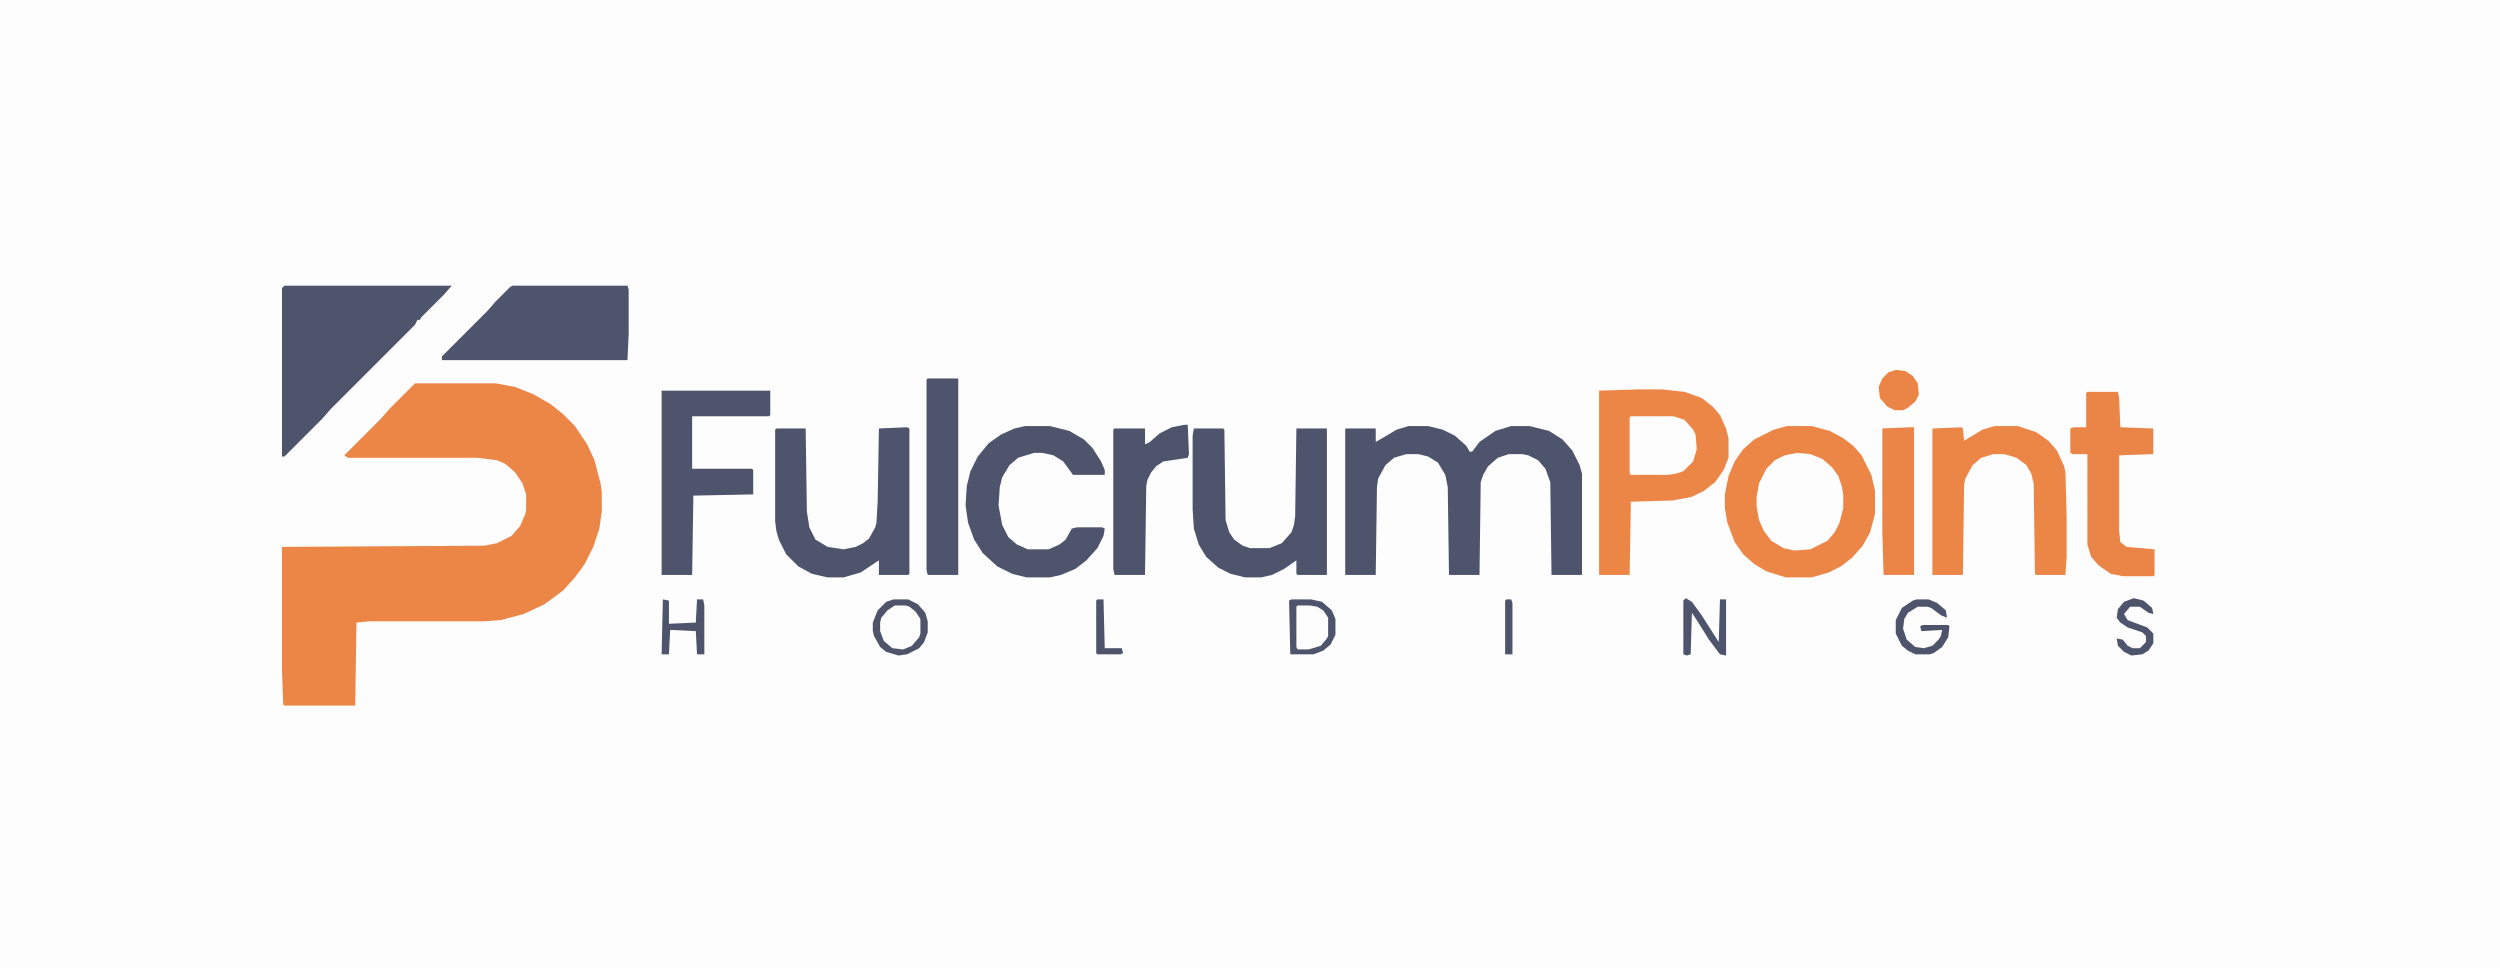
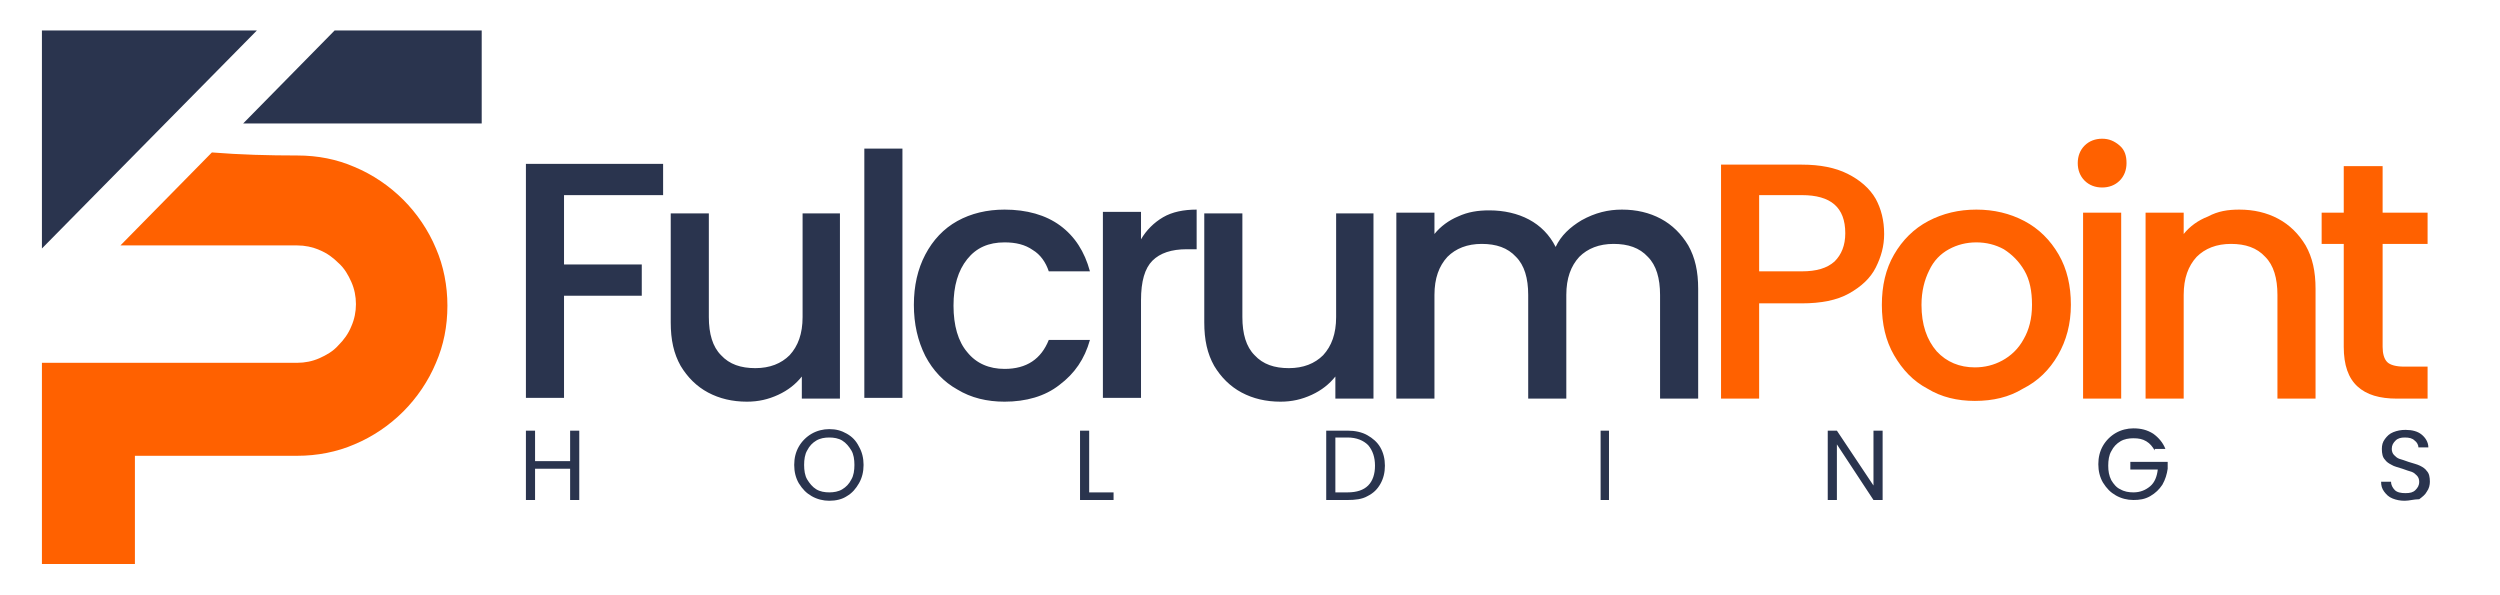
- <svg xmlns="http://www.w3.org/2000/svg" version="1.1" viewBox="0 0 2048 793" width="532" height="206">
-   <path transform="translate(0)" d="m0 0h2048v793h-2048z" fill="#FDFDFD" />
-   <path transform="translate(340,314)" d="m0 0h66l16 3 15 6 14 8 10 8 10 10 10 15 6 13 5 19 1 7v16l-2 14-5 15-7 14-8 11-10 11-15 11-17 8-19 5-14 1h-94l-10 1-1 68h-58l-1-1-1-28v-101l166-1 10-2 12-6 7-8 4-9 1-4v-13l-3-9-6-9-8-7-7-3-16-2h-106l-3-2 30-30 7-8z" fill="#EC8647" />
-   <path transform="translate(1464,349)" d="m0 0h20l15 4 11 6 8 6 7 8 8 16 3 13v19l-4 15-6 11-9 10-9 7-10 5-14 4h-21l-16-5-10-6-9-8-7-10-6-16-2-12v-11l3-15 5-12 7-10 9-8 16-8z" fill="#EC8647" />
-   <path transform="translate(1154,349)" d="m0 0h16l12 3 10 5 9 8 3 5h2l6-8 13-9 13-4h15l16 4 11 7 8 9 6 12 2 7v83h-25l-1-76-4-11-6-7-8-4-5-1h-11l-9 3-8 7-4 7-2 6-1 76h-25l-1-72-2-10-6-10-8-5-8-2h-10l-10 3-7 6-6 11-1 7-1 72h-25v-120h25v11l7-4 10-6z" fill="#4E546B" />
-   <path transform="translate(1342,319)" d="m0 0h20l18 2 14 5 9 7 6 7 5 11 2 8v16l-4 10-7 10-9 7-10 5-16 3-34 1-1 60h-25v-151z" fill="#EC8647" />
-   <path transform="translate(233,234)" d="m0 0h137l-6 7-19 19-1 2h-2l-2 4-69 69-7 8-31 31h-2v-138z" fill="#4D546B" />
-   <path transform="translate(420,234)" d="m0 0h94l1 3v37l-1 21h-152v-3l37-37 7-8 12-12z" fill="#4D546B" />
-   <path transform="translate(1634,349)" d="m0 0h19l15 5 10 7 7 8 6 13 1 5 1 37v32l-1 15h-24l-1-1-1-74-2-8-4-7-8-6-10-3h-9l-10 3-7 6-6 11-1 5-1 74h-25v-120l24-1 1 1 1 10 15-9z" fill="#EC8647" />
-   <path transform="translate(978,351)" d="m0 0h24l1 1 1 74 3 10 4 6 7 5 6 2h16l10-4 8-9 2-6 1-7 1-72h25v120h-24l-1-1v-11l-10 7-10 5-9 2h-13l-12-3-10-5-10-9-6-10-4-13-1-16v-60z" fill="#4D546B" />
-   <path transform="translate(743,350)" d="m0 0 2 1v119l-1 1h-24v-12l-15 10-14 4h-13l-13-3-11-6-10-10-6-12-2-7-1-8v-75l1-1h24l1 68 2 13 5 10 10 6 13 2 10-2 6-3 5-4 5-9 1-4 1-18 1-59z" fill="#4E546B" />
-   <path transform="translate(840,349)" d="m0 0h20l16 4 12 7 7 7 7 11 3 7v4h-26l-8-11-8-5-9-2h-7l-13 4-7 6-6 10-2 8-1 15 3 16 5 10 7 6 9 4h17l9-4 5-4 5-9 4-1h21l2 1-1 6-5 10-9 10-9 7-12 5-9 2h-19l-12-3-12-6-12-11-7-11-5-14-2-14 1-16 3-12 6-12 9-11 10-7 11-5z" fill="#4D546B" />
-   <path transform="translate(542,320)" d="m0 0h89v20l-1 1h-63v43h49l1 1v20l-49 1-1 65h-25z" fill="#4D546B" />
-   <path transform="translate(1710,321)" d="m0 0h25l1 5 1 24 27 1v21l-28 1v62l1 9 5 4 23 2v21l-1 1h-25l-10-2-10-7-6-7-3-10v-74h-12l-2-1v-20l3-1h10v-28z" fill="#EB8547" />
-   <path transform="translate(1472,371)" d="m0 0 11 1 10 4 8 7 5 7 3 9 1 7v10l-3 12-4 8-6 7-14 7-13 1-9-2-10-6-6-8-4-9-2-11v-8l2-11 6-12 7-7 8-4z" fill="#FDFDFD" />
-   <path transform="translate(760,310)" d="m0 0h25v161h-25l-1-4v-156z" fill="#4D546B" />
-   <path transform="translate(970,348)" d="m0 0h3l1 24-1 3-20 3-6 4-4 5-3 6-1 5-1 73h-25l-1-5v-114l1-1h25v13l4-2 8-7 10-5z" fill="#4D546B" />
-   <path transform="translate(1564,350)" d="m0 0h4v121h-25l-1-35v-85z" fill="#EB8547" />
-   <path transform="translate(1336,341)" d="m0 0h35l9 3 7 8 2 4 1 12-3 10-8 8-6 2-7 1h-30l-1-1v-46z" fill="#FDFDFD" />
-   <path transform="translate(733,496)" d="m0 0h9l6 3 5 6 1 2v12l-3 6-7 6-9 1-7-3-5-5-2-7v-7l3-7 7-6z" fill="#FDFDFD" />
-   <path transform="translate(1553,303)" d="m0 0 8 1 6 4 4 6 1 9-3 6-6 5-4 2h-7l-6-3-6-7-1-9 3-7 5-5z" fill="#EB8547" />
-   <path transform="translate(1063,496)" d="m0 0h10l8 2 5 5 2 3v15l-4 6-4 3-8 2h-9l-1-2v-33z" fill="#FDFDFD" />
-   <path transform="translate(1381,490)" d="m0 0 5 3 8 11 14 22 1-35h5v46l-5-1-9-12-10-16-4-6-1 34-3 1-3-1v-44z" fill="#4D546B" />
-   <path transform="translate(1570,491)" d="m0 0h10l7 3 7 6 1 6-5-2-8-6-3-1h-8l-8 5-3 5-1 8 3 9 7 6 7 1 7-2 5-5 2-3 1-5-17 1-1-4 2-1h21l1 1-1 9-5 8-7 5-3 1h-12l-6-3-5-4-5-10v-11l5-10 9-6z" fill="#4E546B" />
-   <path transform="translate(732,491)" d="m0 0h12l8 4 6 7 2 7v9l-3 8-4 5-10 5-7 1-10-3-5-4-5-9-1-4v-7l4-10 7-7zm1 5-6 4-5 6-1 4v7l3 8 7 6 9 1 7-3 6-7 1-3v-12l-4-6-5-4-3-1z" fill="#4F546B" />
-   <path transform="translate(1058,491)" d="m0 0h16l9 2 8 7 3 7v13l-4 8-6 5-8 3h-19l-1-44zm5 5-1 1v33l1 2h9l10-3 5-6 1-2v-15l-4-6-5-3-6-1z" fill="#4E546B" />
-   <path transform="translate(543,491)" d="m0 0 5 1v19l22-1 1-19h5l1 5v40h-6l-1-19-21-1-1 20h-6z" fill="#4D546B" />
-   <path transform="translate(1748,490)" d="m0 0 8 2 7 6 1 5-4-1-7-5h-8l-5 6 3 5 16 6 5 5v8l-4 6-5 3-9 1-6-3-5-5-1-6 5 1 4 5 4 2h6l5-5v-5l-3-3-12-4-6-4-3-4 1-7 5-6z" fill="#4E546B" />
-   <path transform="translate(899,491)" d="m0 0h5l1 40h14l1 4-2 1h-19l-1-1v-43z" fill="#4E546B" />
-   <path transform="translate(1234,491)" d="m0 0h4l1 3v42h-6v-44z" fill="#4E546B" />
+ <svg xmlns="http://www.w3.org/2000/svg" version="1.1" viewBox="54 179 328 78" xml:space="preserve">
+   <style type="text/css">
+   .st0{fill-rule:evenodd;clip-rule:evenodd;fill:#2A344E;}
+   .st1{fill-rule:evenodd;clip-rule:evenodd;fill:#FF6100;}
+   .st2{fill:#2A344E;}
+   .st3{fill:#FF6100;}
+ </style>
+   <path class="st0" d="M87.7,183l-28.2,28.6l0-28.6L87.7,183z M97.9,183h19.3v12.2H85.9L97.9,183z" />
+   <path class="st1" d="M93,199.4c2.7,0,5.2,0.5,7.5,1.5c2.4,1,4.6,2.5,6.4,4.3c1.8,1.8,3.3,4,4.3,6.4c1,2.3,1.5,4.9,1.5,7.5   c0,2.7-0.5,5.2-1.5,7.5c-1,2.4-2.5,4.6-4.3,6.4c-1.8,1.8-4,3.3-6.4,4.3c-2.3,1-4.9,1.5-7.5,1.5H71.7V253H59.5v-26.4H93   c1,0,2-0.2,2.9-0.6c0.9-0.4,1.8-0.9,2.5-1.7c0.7-0.7,1.3-1.5,1.7-2.5c0.4-0.9,0.6-1.9,0.6-2.9c0-1-0.2-2-0.6-2.9   c-0.4-0.9-0.9-1.8-1.7-2.5c-0.7-0.7-1.5-1.3-2.5-1.7c-0.9-0.4-1.9-0.6-2.9-0.6c-7.7,0-15.5,0-23.2,0l12-12.2   C85.5,199.3,89.3,199.4,93,199.4" />
+   <path class="st2" d="M266.8,206.5c1.9,0,3.6,0.4,5.1,1.2s2.7,2,3.6,3.5c0.9,1.6,1.3,3.4,1.3,5.7v14.4h-5v-13.6c0-2.2-0.5-3.9-1.6-5   c-1.1-1.2-2.6-1.7-4.5-1.7c-1.9,0-3.4,0.6-4.5,1.7c-1.1,1.2-1.7,2.8-1.7,5v13.6h-5v-13.6c0-2.2-0.5-3.9-1.6-5   c-1.1-1.2-2.6-1.7-4.5-1.7c-1.9,0-3.4,0.6-4.5,1.7c-1.1,1.2-1.7,2.8-1.7,5v13.6h-5v-24.4h5v2.8c0.8-1,1.9-1.8,3.1-2.3   c1.3-0.6,2.6-0.8,4.1-0.8c1.9,0,3.7,0.4,5.2,1.2c1.5,0.8,2.7,2,3.5,3.6c0.7-1.5,1.9-2.6,3.4-3.5C263.3,206.9,265,206.5,266.8,206.5    M234.2,206.9v24.4h-5v-2.9c-0.8,1-1.8,1.8-3.1,2.4c-1.3,0.6-2.6,0.9-4.1,0.9c-1.9,0-3.6-0.4-5.1-1.2c-1.5-0.8-2.7-2-3.6-3.5   c-0.9-1.6-1.3-3.4-1.3-5.7v-14.3h5v13.6c0,2.2,0.5,3.9,1.6,5c1.1,1.2,2.6,1.7,4.5,1.7c1.9,0,3.4-0.6,4.5-1.7c1.1-1.2,1.7-2.8,1.7-5   v-13.6H234.2z M203.7,210.4c0.7-1.2,1.7-2.2,2.9-2.9c1.2-0.7,2.7-1,4.4-1v5.2h-1.3c-2,0-3.5,0.5-4.5,1.5c-1,1-1.5,2.7-1.5,5.2v12.8   h-5v-24.4h5V210.4z M173.9,219c0-2.5,0.5-4.7,1.5-6.6c1-1.9,2.4-3.4,4.2-4.4c1.8-1,3.9-1.5,6.2-1.5c2.9,0,5.4,0.7,7.3,2.1   c1.9,1.4,3.2,3.4,3.9,6h-5.4c-0.4-1.2-1.1-2.2-2.1-2.8c-1-0.7-2.2-1-3.7-1c-2.1,0-3.7,0.7-4.9,2.2c-1.2,1.5-1.8,3.5-1.8,6.1   c0,2.6,0.6,4.7,1.8,6.1c1.2,1.5,2.9,2.2,4.9,2.2c2.9,0,4.8-1.3,5.8-3.8h5.4c-0.7,2.5-2,4.4-4,5.9c-1.9,1.5-4.4,2.2-7.2,2.2   c-2.3,0-4.4-0.5-6.2-1.6c-1.8-1-3.2-2.5-4.2-4.4C174.4,223.7,173.9,221.5,173.9,219z M172.4,198.5v32.7h-5v-32.7H172.4z    M164.2,206.9v24.4h-5v-2.9c-0.8,1-1.8,1.8-3.1,2.4c-1.3,0.6-2.6,0.9-4.1,0.9c-1.9,0-3.6-0.4-5.1-1.2c-1.5-0.8-2.7-2-3.6-3.5   c-0.9-1.6-1.3-3.4-1.3-5.7v-14.3h5v13.6c0,2.2,0.5,3.9,1.6,5c1.1,1.2,2.6,1.7,4.5,1.7s3.4-0.6,4.5-1.7c1.1-1.2,1.7-2.8,1.7-5v-13.6   H164.2z M141,200.5v4.1h-13v9.1h10.2v4.1h-10.2v13.4h-5v-30.7H141z" />
+   <path class="st3" d="M366.6,211v13.5c0,0.9,0.2,1.6,0.6,2c0.4,0.4,1.2,0.6,2.2,0.6h3.1v4.2h-4c-2.3,0-4-0.5-5.2-1.6   c-1.2-1.1-1.8-2.8-1.8-5.2V211h-2.9v-4.1h2.9v-6.1h5.1v6.1h5.9v4.1H366.6z M347.8,206.5c1.9,0,3.6,0.4,5.1,1.2   c1.5,0.8,2.7,2,3.6,3.5c0.9,1.6,1.3,3.4,1.3,5.7v14.4h-5v-13.6c0-2.2-0.5-3.9-1.6-5c-1.1-1.2-2.6-1.7-4.5-1.7   c-1.9,0-3.4,0.6-4.5,1.7c-1.1,1.2-1.7,2.8-1.7,5v13.6h-5v-24.4h5v2.8c0.8-1,1.9-1.8,3.2-2.3C345,206.7,346.3,206.5,347.8,206.5z    M332.3,206.9v24.4h-5v-24.4H332.3z M329.8,203.6c-0.9,0-1.7-0.3-2.3-0.9c-0.6-0.6-0.9-1.4-0.9-2.3s0.3-1.7,0.9-2.3s1.4-0.9,2.3-0.9   c0.9,0,1.6,0.3,2.3,0.9s0.9,1.4,0.9,2.3s-0.3,1.7-0.9,2.3C331.5,203.3,330.7,203.6,329.8,203.6z M313.1,227.2c1.3,0,2.5-0.3,3.6-0.9   c1.1-0.6,2.1-1.5,2.8-2.8c0.7-1.2,1.1-2.7,1.1-4.5c0-1.8-0.3-3.3-1-4.5c-0.7-1.2-1.6-2.1-2.7-2.8c-1.1-0.6-2.3-0.9-3.6-0.9   c-1.3,0-2.5,0.3-3.6,0.9c-1.1,0.6-2,1.5-2.6,2.8c-0.6,1.2-1,2.7-1,4.5c0,2.6,0.7,4.6,2,6.1C309.4,226.5,311.1,227.2,313.1,227.2z    M313.1,231.6c-2.3,0-4.4-0.5-6.2-1.6c-1.9-1-3.3-2.5-4.4-4.4c-1.1-1.9-1.6-4.1-1.6-6.6c0-2.5,0.5-4.7,1.6-6.6   c1.1-1.9,2.6-3.4,4.5-4.4c1.9-1,4-1.5,6.3-1.5c2.3,0,4.4,0.5,6.3,1.5c1.9,1,3.4,2.5,4.5,4.4c1.1,1.9,1.6,4.1,1.6,6.6   c0,2.5-0.6,4.7-1.7,6.6c-1.1,1.9-2.6,3.4-4.6,4.4C317.6,231.1,315.5,231.6,313.1,231.6z M290.4,214.6c1.9,0,3.3-0.4,4.3-1.3   c0.9-0.9,1.4-2.1,1.4-3.7c0-3.4-1.9-5-5.7-5h-5.6v10H290.4z M301.2,209.7c0,1.6-0.4,3-1.1,4.4c-0.7,1.4-1.9,2.5-3.5,3.4   c-1.6,0.9-3.7,1.3-6.2,1.3h-5.6v12.5h-5v-30.7h10.6c2.4,0,4.4,0.4,6,1.2c1.6,0.8,2.9,1.9,3.7,3.3   C300.8,206.4,301.2,207.9,301.2,209.7z" />
+   <path class="st2" d="M369.5,244.7c-0.6,0-1.1-0.1-1.6-0.3c-0.5-0.2-0.8-0.5-1.1-0.9c-0.3-0.4-0.4-0.8-0.4-1.3h1.3   c0,0.4,0.2,0.8,0.5,1.1c0.3,0.3,0.8,0.4,1.4,0.4c0.6,0,1-0.1,1.3-0.4c0.3-0.3,0.5-0.6,0.5-1.1c0-0.3-0.1-0.6-0.3-0.8   c-0.2-0.2-0.4-0.4-0.7-0.5c-0.3-0.1-0.7-0.2-1.2-0.4c-0.6-0.2-1.1-0.3-1.4-0.5c-0.4-0.2-0.7-0.4-0.9-0.7c-0.3-0.3-0.4-0.8-0.4-1.4   c0-0.5,0.1-0.9,0.4-1.3c0.3-0.4,0.6-0.7,1.1-0.9c0.5-0.2,1-0.3,1.6-0.3c0.9,0,1.6,0.2,2.1,0.6c0.5,0.4,0.9,1,0.9,1.7h-1.3   c0-0.3-0.2-0.7-0.5-0.9c-0.3-0.3-0.7-0.4-1.3-0.4c-0.5,0-0.9,0.1-1.2,0.4c-0.3,0.3-0.5,0.6-0.5,1.1c0,0.3,0.1,0.6,0.3,0.8   c0.2,0.2,0.4,0.4,0.7,0.5c0.3,0.1,0.7,0.2,1.2,0.4c0.6,0.2,1.1,0.3,1.5,0.5c0.4,0.2,0.7,0.4,0.9,0.7c0.3,0.3,0.4,0.8,0.4,1.4   c0,0.4-0.1,0.9-0.4,1.3c-0.2,0.4-0.6,0.7-1,1C370.7,244.5,370.1,244.7,369.5,244.7 M336.7,238.1c-0.3-0.5-0.6-0.9-1.1-1.2   c-0.5-0.3-1-0.4-1.7-0.4c-0.6,0-1.2,0.1-1.7,0.4c-0.5,0.3-0.9,0.7-1.2,1.3c-0.3,0.5-0.4,1.2-0.4,1.9c0,0.7,0.1,1.3,0.4,1.9   c0.3,0.5,0.7,1,1.2,1.2c0.5,0.3,1.1,0.4,1.7,0.4c0.9,0,1.6-0.3,2.2-0.8c0.6-0.5,0.9-1.3,1-2.2h-3.6v-1h4.9v0.9   c-0.1,0.7-0.3,1.4-0.7,2.1c-0.4,0.6-0.9,1.1-1.6,1.5c-0.7,0.4-1.4,0.5-2.2,0.5c-0.8,0-1.6-0.2-2.3-0.6c-0.7-0.4-1.2-0.9-1.7-1.7   c-0.4-0.7-0.6-1.5-0.6-2.4c0-0.9,0.2-1.7,0.6-2.4c0.4-0.7,1-1.3,1.7-1.7c0.7-0.4,1.5-0.6,2.3-0.6c1,0,1.8,0.2,2.6,0.7   c0.7,0.5,1.3,1.2,1.6,2H336.7z M301,244.6h-1.2l-4.8-7.3v7.3h-1.2v-9.1h1.2l4.8,7.2v-7.2h1.2V244.6z M265.1,235.5v9.1H264v-9.1   H265.1z M230.8,243.6c1.2,0,2.1-0.3,2.7-0.9c0.6-0.6,0.9-1.5,0.9-2.6c0-1.1-0.3-2-0.9-2.7c-0.6-0.6-1.5-1-2.7-1h-1.6v7.2H230.8z    M230.8,235.5c1,0,1.9,0.2,2.6,0.6c0.7,0.4,1.3,0.9,1.7,1.6c0.4,0.7,0.6,1.5,0.6,2.4c0,0.9-0.2,1.7-0.6,2.4   c-0.4,0.7-0.9,1.2-1.7,1.6c-0.7,0.4-1.6,0.5-2.6,0.5H228v-9.1H230.8z M196.9,243.6h3.2v1h-4.4v-9.1h1.2V243.6z M162.8,243.6   c0.6,0,1.2-0.1,1.7-0.4c0.5-0.3,0.9-0.7,1.2-1.3c0.3-0.5,0.4-1.2,0.4-1.9c0-0.7-0.1-1.4-0.4-1.9c-0.3-0.5-0.7-1-1.2-1.3   c-0.5-0.3-1.1-0.4-1.7-0.4c-0.6,0-1.2,0.1-1.7,0.4c-0.5,0.3-0.9,0.7-1.2,1.3c-0.3,0.5-0.4,1.2-0.4,1.9c0,0.7,0.1,1.4,0.4,1.9   c0.3,0.5,0.7,1,1.2,1.3C161.6,243.5,162.2,243.6,162.8,243.6z M162.8,244.7c-0.8,0-1.6-0.2-2.3-0.6c-0.7-0.4-1.2-0.9-1.7-1.7   c-0.4-0.7-0.6-1.5-0.6-2.4c0-0.9,0.2-1.7,0.6-2.4c0.4-0.7,1-1.3,1.7-1.7c0.7-0.4,1.5-0.6,2.3-0.6c0.9,0,1.6,0.2,2.3,0.6   c0.7,0.4,1.2,0.9,1.6,1.7c0.4,0.7,0.6,1.5,0.6,2.4c0,0.9-0.2,1.7-0.6,2.4c-0.4,0.7-0.9,1.3-1.6,1.7   C164.5,244.5,163.7,244.7,162.8,244.7z M130,235.5v9.1h-1.2v-4.1h-4.6v4.1H123v-9.1h1.2v4h4.6v-4H130z" />
</svg>
